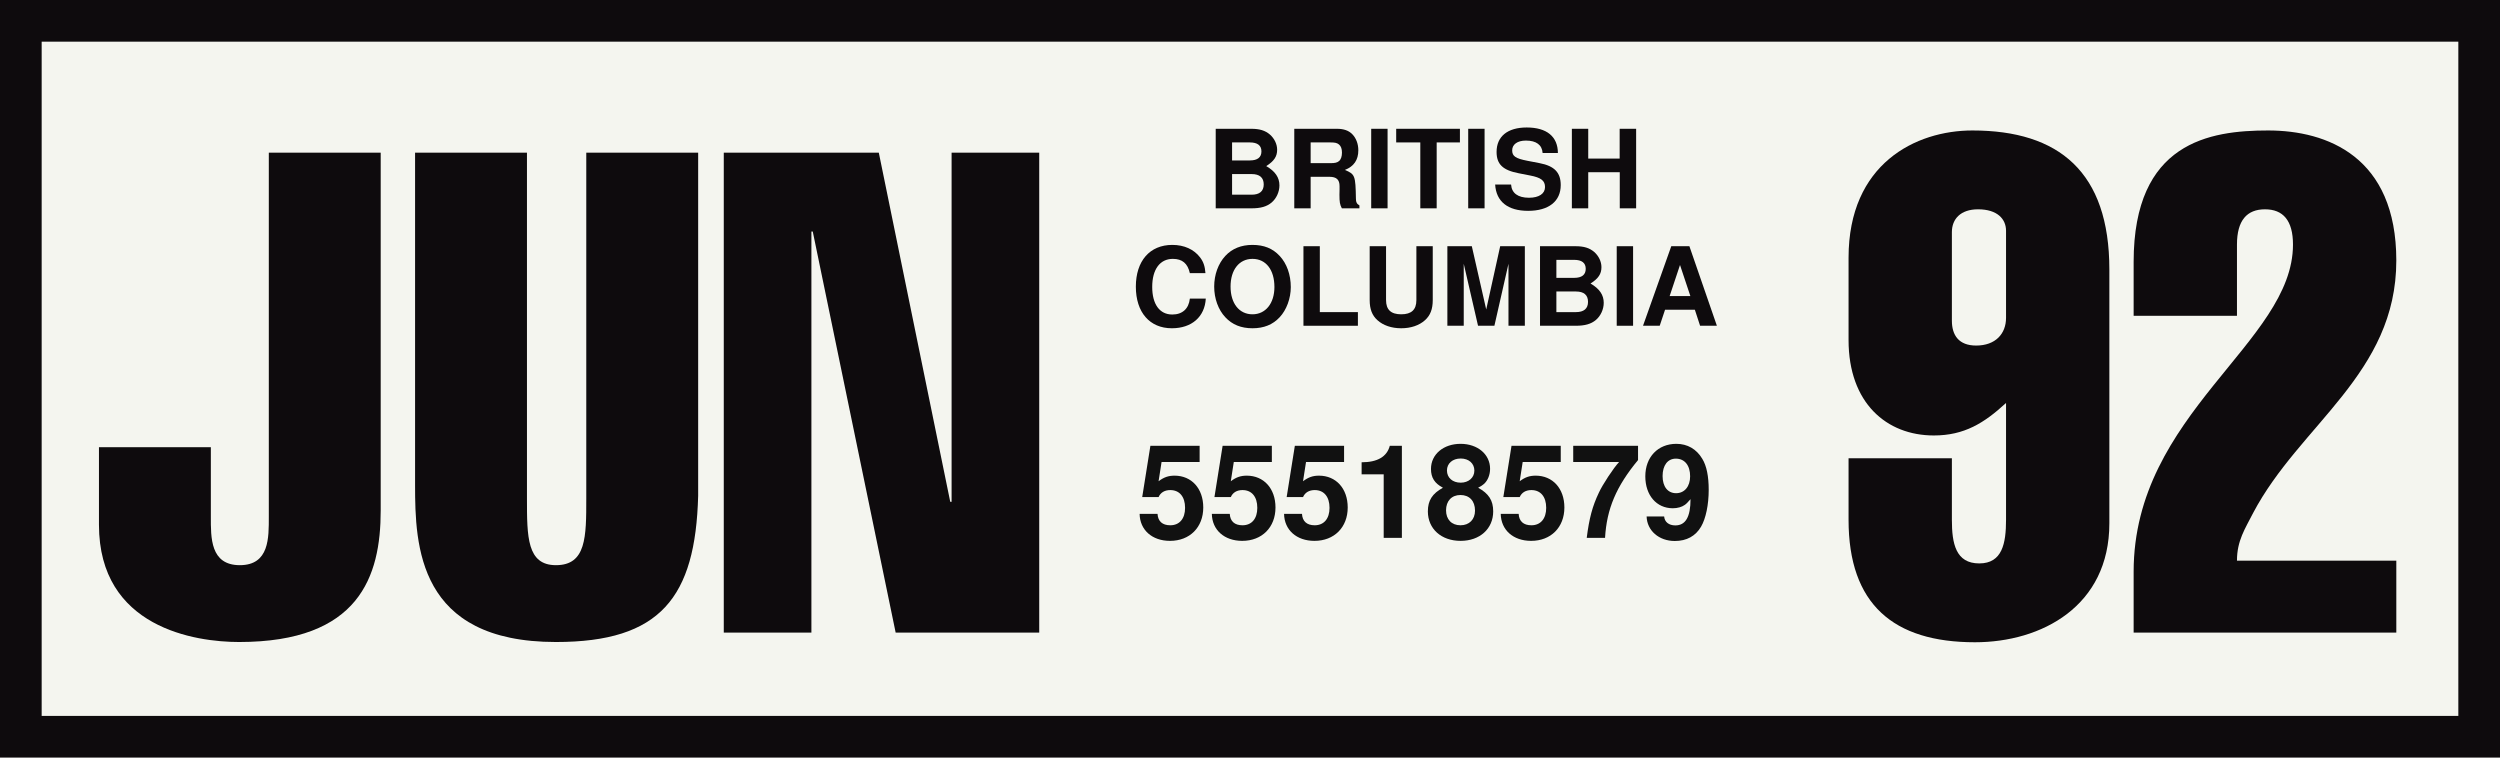
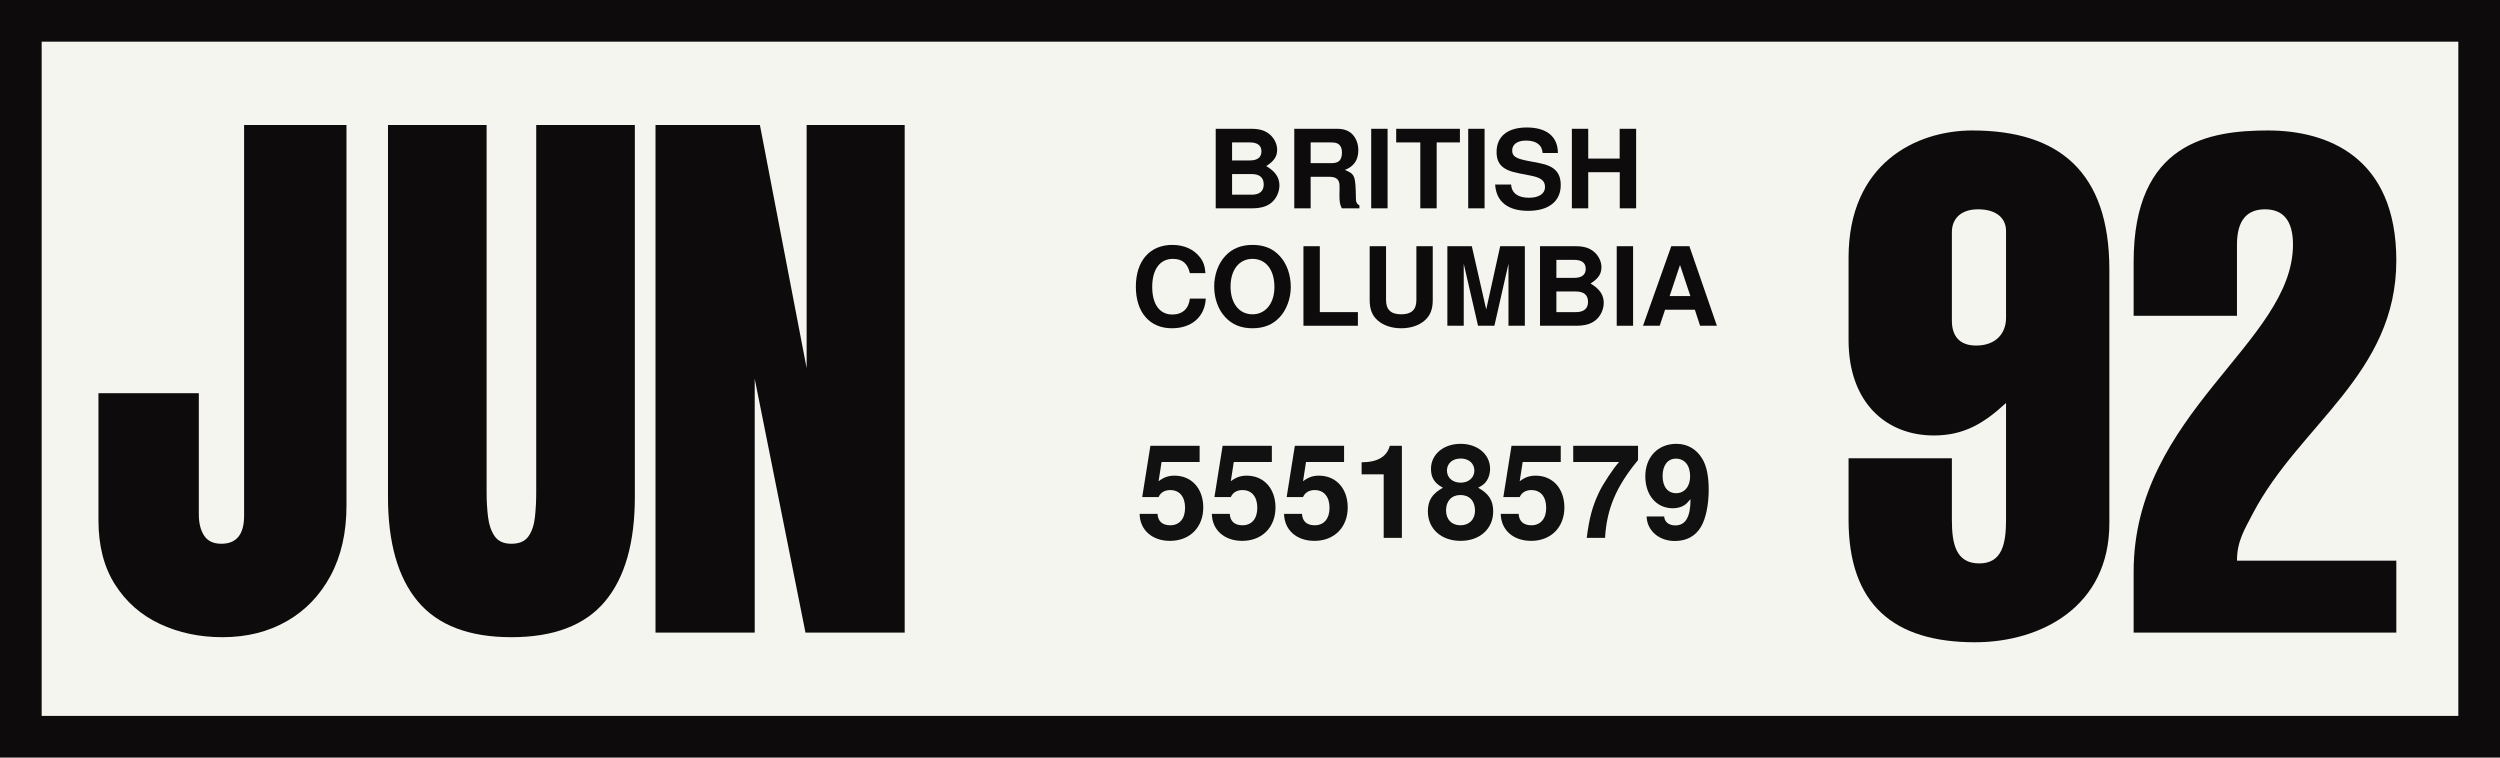
<svg xmlns="http://www.w3.org/2000/svg" viewBox="0 0 330 100" width="330" height="100">
  <g data-role="renewal-decal" data-accuracy="photograph-reviewed reconstruction; font and colour approximate" data-printing-system="bordered" data-typography-review="1992" data-font-evidence="visual candidates; historical font identity unconfirmed" data-placement="rear">
    <rect x="0" y="0" width="330" height="100" rx="0" fill="#f4f5ef" />
    <rect x="2.75" y="2.75" width="324.5" height="94.5" fill="none" stroke="#0e0b0d" stroke-width="5.5" />
-     <g data-role="decal-month" data-die="bc-decal-print-heavy-month-wide" data-fit="reduced" role="img" aria-label="JUN">
-       <g transform="translate(11.55 20.153) scale(0.63347)" fill="none" stroke="#0e0b0d" stroke-width="0" stroke-linecap="square" stroke-linejoin="round">
+     <g data-role="decal-month" data-die="bc-decal-print-anton-400" data-fit="natural" role="img" aria-label="JUN">
+       <g transform="translate(11.55 16.5) scale(0.67)" fill="none" stroke="#0e0b0d" stroke-width="0" stroke-linecap="square" stroke-linejoin="round">
        <g transform="translate(0 0)" data-character="J" fill="#0e0b0d" stroke="none" fill-rule="evenodd">
-           <path d="M37.781 0.0V75.843C37.781 80.197 37.921 85.955 31.742 85.955C25.562 85.955 25.702 80.197 25.702 75.843V61.376H2.388V77.528C2.388 99.017 22.472 101.966 31.601 101.966C56.601 101.966 61.096 88.343 61.096 74.579V0.0Z" />
+           <path d="M26.591 100.909Q19.83 100.909 14.261 98.296Q8.693 95.682 5.426 90.54Q2.159 85.398 2.159 77.898V52.841H21.932V76.705Q21.932 79.318 22.983 80.909Q24.034 82.5 26.364 82.5Q30.852 82.5 30.852 76.989V0.0H51.023V75.0Q51.023 82.955 47.898 88.779Q44.773 94.602 39.261 97.756Q33.75 100.909 26.591 100.909Z" />
        </g>
-         <g transform="translate(65.169 0)" data-character="U" fill="#0e0b0d" stroke="none" fill-rule="evenodd">
-           <path d="M62.079 0.0H38.764V72.051C38.764 80.056 38.764 85.955 32.444 85.955C26.404 85.955 26.404 80.056 26.404 72.051V0.0H3.09V69.242C3.09 81.882 3.652 101.966 32.444 101.966C54.213 101.966 61.517 92.697 62.079 71.489Z" />
+         <g transform="translate(55.961 0)" data-character="U" fill="#0e0b0d" stroke="none" fill-rule="evenodd">
+           <path d="M27.557 100.909Q15.057 100.909 9.148 93.892Q3.239 86.875 3.239 73.239V0.0H22.67V72.443Q22.67 74.943 22.955 77.244Q23.239 79.545 24.261 81.023Q25.284 82.5 27.557 82.5Q29.886 82.5 30.909 81.051Q31.932 79.602 32.188 77.273Q32.443 74.943 32.443 72.443V0.0H51.875V73.239Q51.875 86.875 45.966 93.892Q40.057 100.909 27.557 100.909Z" />
        </g>
-         <g transform="translate(130.338 0)" data-character="N" fill="#0e0b0d" stroke="none" fill-rule="evenodd">
-           <path d="M2.247 100.0H20.506V16.433H20.787L38.062 100.0H67.978V0.0H49.719V72.753H49.438L34.551 0.0H2.247Z" />
+         <g transform="translate(107.475 0)" data-character="N" fill="#0e0b0d" stroke="none" fill-rule="evenodd">
+           <path d="M4.432 100.0V0.0H25.0L34.205 47.898V0.0H53.523V100.0H33.977L23.977 50.0V100.0Z" />
        </g>
      </g>
    </g>
    <g data-role="decal-year" data-die="bc-decal-print-heavy-year-wide" data-fit="natural" role="img" aria-label="92">
      <g transform="translate(242.202 18.5) scale(0.65)" fill="none" stroke="#0e0b0d" stroke-width="0" stroke-linecap="square" stroke-linejoin="round">
        <g transform="translate(0 0)" data-character="9" fill="#0e0b0d" stroke="none" fill-rule="evenodd">
          <path d="M2.781 64.607V77.107C2.781 94.242 11.882 101.966 28.441 101.966C41.966 101.966 55.744 94.663 55.744 77.809V26.264C55.744 6.461 45.506 -1.966 27.935 -1.966C16.433 -1.966 2.781 4.775 2.781 23.876V40.59C2.781 53.371 10.492 59.972 20.098 59.972C26.292 59.972 30.337 57.444 34.761 53.371V77.107C34.761 81.882 34.003 85.955 29.326 85.955C24.522 85.955 23.764 81.882 23.764 77.107V64.607ZM28.694 41.713C25.154 41.713 23.764 39.607 23.764 36.657V18.68C23.764 16.011 25.534 14.045 29.073 14.045C32.992 14.045 34.761 16.011 34.761 18.399V36.096C34.761 39.326 32.612 41.713 28.694 41.713Z" />
        </g>
        <g transform="translate(58.652 0)" data-character="2" fill="#0e0b0d" stroke="none" fill-rule="evenodd">
          <path d="M23.006 85.393C23.006 81.32 24.649 78.933 26.292 75.702C35.772 57.725 55.365 47.472 55.365 24.438C55.365 3.371 41.334 -1.966 29.326 -1.966C17.444 -1.966 2.022 0.421 2.022 24.719V35.674H23.006V21.208C23.006 16.292 25.028 14.045 28.694 14.045C32.36 14.045 34.382 16.292 34.382 21.208C34.382 41.152 2.022 55.478 2.022 87.64V100.0H55.365V85.393Z" />
        </g>
      </g>
    </g>
    <g data-role="decal-legend" data-die="bc-decal-print-normal" data-fit="natural" role="img" aria-label="BRITISH">
      <g transform="translate(159.293 17) scale(0.105)" fill="none" stroke="#0e0b0d" stroke-width="0" stroke-linecap="square" stroke-linejoin="round">
        <g transform="translate(0 0)" data-character="B" fill="#0e0b0d" stroke="none" fill-rule="evenodd">
          <path d="M11.248 100.0H56.241C67.764 100.0 75.446 97.805 81.481 92.73C87.517 87.654 91.358 79.287 91.358 71.193C91.358 61.317 86.145 53.498 74.76 46.914C84.636 40.604 88.477 34.842 88.477 26.337C88.477 19.342 85.048 12.209 79.424 7.27C73.525 2.195 66.529 0.0 55.83 0.0H11.248ZM31.824 17.147H54.184C63.786 17.147 68.724 20.988 68.724 28.395C68.724 35.94 63.786 39.781 54.184 39.781H31.824ZM31.824 56.927H56.379C66.392 56.927 71.605 61.317 71.605 69.959C71.605 78.464 66.392 82.853 56.379 82.853H31.824Z" />
        </g>
        <g transform="translate(99.04 0)" data-character="R" fill="#0e0b0d" stroke="none" fill-rule="evenodd">
          <path d="M31.55 60.357H55.144C64.06 60.357 67.901 63.923 67.901 72.154V76.269C67.764 78.875 67.764 81.344 67.764 82.853C67.764 92.318 68.313 95.199 70.782 100.0H92.867V96.296C89.712 94.513 88.477 92.455 88.477 88.066C87.929 58.573 87.38 57.202 74.623 51.715C85.871 47.325 91.495 39.232 91.495 27.023C91.495 19.067 88.752 11.797 83.951 6.859C79.424 2.195 73.114 0.0 64.609 0.0H10.974V100.0H31.55ZM31.55 43.21V17.147H56.379C62.277 17.147 64.609 17.695 67.215 19.753C69.684 21.811 70.919 25.24 70.919 29.904C70.919 34.705 69.684 38.546 67.215 40.604C64.883 42.524 62.277 43.21 56.379 43.21Z" />
        </g>
        <g transform="translate(198.08 0)" data-character="I" fill="#0e0b0d" stroke="none" fill-rule="evenodd">
          <path d="M29.218 0.0H8.642V100.0H29.218Z" />
        </g>
        <g transform="translate(236.214 0)" data-character="T" fill="#0e0b0d" stroke="none" fill-rule="evenodd">
          <path d="M52.812 17.147H82.03V0.0H1.92V17.147H32.236V100.0H52.812Z" />
        </g>
        <g transform="translate(320.027 0)" data-character="I" fill="#0e0b0d" stroke="none" fill-rule="evenodd">
          <path d="M29.218 0.0H8.642V100.0H29.218Z" />
        </g>
        <g transform="translate(358.161 0)" data-character="S" fill="#0e0b0d" stroke="none" fill-rule="evenodd">
          <path d="M83.265 30.453C83.128 9.739 69.273 -1.646 44.033 -1.646C20.027 -1.646 6.173 9.602 6.173 29.081C6.173 44.582 13.992 52.126 34.294 55.967L48.285 58.711C62.003 61.317 67.078 65.158 67.078 73.251C67.078 81.619 59.396 86.694 46.914 86.694C32.922 86.694 25.103 80.796 24.417 70.096H4.39C5.624 91.495 20.302 103.155 45.816 103.155C71.605 103.155 86.831 91.221 86.831 70.782C86.831 55.007 78.875 46.776 60.357 43.21L44.719 40.192C30.041 37.311 25.789 34.431 25.789 27.16C25.789 19.616 32.373 14.815 43.073 14.815C56.104 14.815 63.374 20.302 64.06 30.453Z" />
        </g>
        <g transform="translate(449.656 0)" data-character="H" fill="#0e0b0d" stroke="none" fill-rule="evenodd">
          <path d="M69.547 54.595V100.0H90.123V0.0H69.41V37.449H29.904V0.0H9.328V100.0H29.904V54.595Z" />
        </g>
      </g>
    </g>
    <g data-role="decal-legend" data-die="bc-decal-print-normal" data-fit="natural" role="img" aria-label="COLUMBIA">
      <g transform="translate(149.298 32.5) scale(0.105)" fill="none" stroke="#0e0b0d" stroke-width="0" stroke-linecap="square" stroke-linejoin="round">
        <g transform="translate(0 0)" data-character="C" fill="#0e0b0d" stroke="none" fill-rule="evenodd">
          <path d="M93.553 33.882C92.867 25.24 91.084 19.753 86.831 14.129C79.15 3.978 66.804 -1.646 51.852 -1.646C23.594 -1.646 6.036 18.519 6.036 50.892C6.036 83.128 23.457 103.155 51.303 103.155C76.269 103.155 92.73 88.752 93.964 65.844H73.937C72.565 78.601 64.609 85.871 51.852 85.871C35.94 85.871 26.612 72.977 26.612 51.166C26.612 29.081 36.351 15.912 52.538 15.912C64.472 15.912 71.193 21.674 73.937 33.882Z" />
        </g>
        <g transform="translate(99.04 0)" data-character="O" fill="#0e0b0d" stroke="none" fill-rule="evenodd">
          <path d="M53.498 -1.646C39.506 -1.646 27.984 3.018 19.479 12.209C10.562 21.811 5.487 35.802 5.487 50.754C5.487 65.706 10.562 79.835 19.479 89.3C28.121 98.628 39.369 103.155 53.635 103.155C67.901 103.155 79.15 98.628 87.791 89.3C96.433 80.11 101.783 65.569 101.783 51.44C101.783 35.802 96.708 21.674 87.791 12.209C79.012 2.743 68.038 -1.646 53.498 -1.646ZM53.635 15.912C70.508 15.912 81.207 29.63 81.207 51.303C81.207 71.879 70.096 85.597 53.635 85.597C36.9 85.597 26.063 71.879 26.063 50.754C26.063 29.63 36.9 15.912 53.635 15.912Z" />
        </g>
        <g transform="translate(205.762 0)" data-character="L" fill="#0e0b0d" stroke="none" fill-rule="evenodd">
          <path d="M31.55 0.0H10.974V100.0H79.424V82.853H31.55Z" />
        </g>
        <g transform="translate(289.575 0)" data-character="U" fill="#0e0b0d" stroke="none" fill-rule="evenodd">
          <path d="M69.136 0.0V67.764C69.136 79.835 62.963 85.597 50.069 85.597C37.174 85.597 31.001 79.835 31.001 67.764V0.0H10.425V67.764C10.425 79.012 13.443 86.968 20.165 93.004C27.435 99.588 37.997 103.155 50.069 103.155C62.14 103.155 72.702 99.588 79.973 93.004C86.694 86.968 89.712 79.012 89.712 67.764V0.0Z" />
        </g>
        <g transform="translate(388.615 0)" data-character="M" fill="#0e0b0d" stroke="none" fill-rule="evenodd">
          <path d="M29.63 22.085 47.599 100.0H68.176L85.871 22.085V100.0H106.447V0.0H75.446L57.888 79.561L39.781 0.0H9.053V100.0H29.63Z" />
        </g>
        <g transform="translate(502.881 0)" data-character="B" fill="#0e0b0d" stroke="none" fill-rule="evenodd">
          <path d="M11.248 100.0H56.241C67.764 100.0 75.446 97.805 81.481 92.73C87.517 87.654 91.358 79.287 91.358 71.193C91.358 61.317 86.145 53.498 74.76 46.914C84.636 40.604 88.477 34.842 88.477 26.337C88.477 19.342 85.048 12.209 79.424 7.27C73.525 2.195 66.529 0.0 55.83 0.0H11.248ZM31.824 17.147H54.184C63.786 17.147 68.724 20.988 68.724 28.395C68.724 35.94 63.786 39.781 54.184 39.781H31.824ZM31.824 56.927H56.379C66.392 56.927 71.605 61.317 71.605 69.959C71.605 78.464 66.392 82.853 56.379 82.853H31.824Z" />
        </g>
        <g transform="translate(601.921 0)" data-character="I" fill="#0e0b0d" stroke="none" fill-rule="evenodd">
          <path d="M29.218 0.0H8.642V100.0H29.218Z" />
        </g>
        <g transform="translate(640.055 0)" data-character="A" fill="#0e0b0d" stroke="none" fill-rule="evenodd">
          <path d="M68.724 79.835 75.309 100.0H96.433L61.866 0.0H39.095L3.567 100.0H24.554L31.276 79.835ZM63.1 62.689H37.037L50.069 23.594Z" />
        </g>
      </g>
    </g>
    <g data-role="decal-serial" data-die="bc-decal-print-normal" data-fit="natural" role="img" aria-label="55518579">
      <g transform="translate(149.966 58.5) scale(0.125)" fill="none" stroke="#111111" stroke-width="0" stroke-linecap="square" stroke-linejoin="round">
        <g transform="translate(0 0)" data-character="5" fill="#111111" stroke="none" fill-rule="evenodd">
          <path d="M67.078 2.743H15.089L6.447 56.927H23.731C25.789 52.126 30.178 49.52 36.077 49.52C45.816 49.52 51.715 56.516 51.715 68.313C51.715 79.698 45.816 86.694 36.077 86.694C27.709 86.694 23.045 82.442 22.634 74.623H3.704C3.978 91.632 16.872 103.155 35.802 103.155C56.653 103.155 70.919 88.889 70.919 67.901C70.919 47.874 58.573 34.294 40.604 34.294C34.156 34.294 29.355 35.94 23.731 40.192L26.886 19.89H67.078Z" />
        </g>
        <g transform="translate(76.269 0)" data-character="5" fill="#111111" stroke="none" fill-rule="evenodd">
          <path d="M67.078 2.743H15.089L6.447 56.927H23.731C25.789 52.126 30.178 49.52 36.077 49.52C45.816 49.52 51.715 56.516 51.715 68.313C51.715 79.698 45.816 86.694 36.077 86.694C27.709 86.694 23.045 82.442 22.634 74.623H3.704C3.978 91.632 16.872 103.155 35.802 103.155C56.653 103.155 70.919 88.889 70.919 67.901C70.919 47.874 58.573 34.294 40.604 34.294C34.156 34.294 29.355 35.94 23.731 40.192L26.886 19.89H67.078Z" />
        </g>
        <g transform="translate(152.538 0)" data-character="5" fill="#111111" stroke="none" fill-rule="evenodd">
          <path d="M67.078 2.743H15.089L6.447 56.927H23.731C25.789 52.126 30.178 49.52 36.077 49.52C45.816 49.52 51.715 56.516 51.715 68.313C51.715 79.698 45.816 86.694 36.077 86.694C27.709 86.694 23.045 82.442 22.634 74.623H3.704C3.978 91.632 16.872 103.155 35.802 103.155C56.653 103.155 70.919 88.889 70.919 67.901C70.919 47.874 58.573 34.294 40.604 34.294C34.156 34.294 29.355 35.94 23.731 40.192L26.886 19.89H67.078Z" />
        </g>
        <g transform="translate(228.807 0)" data-character="1" fill="#111111" stroke="none" fill-rule="evenodd">
          <path d="M32.647 32.922V100.0H51.852V2.743H39.095C36.077 14.266 26.063 20.165 9.328 20.165V32.922Z" />
        </g>
        <g transform="translate(305.076 0)" data-character="8" fill="#111111" stroke="none" fill-rule="evenodd">
          <path d="M56.104 47.051C59.396 45.267 60.905 44.307 62.414 42.936C66.392 39.232 68.724 33.333 68.724 27.023C68.724 11.797 55.556 0.686 37.586 0.686C19.479 0.686 6.31 11.797 6.31 27.16C6.31 36.488 10.151 42.387 18.93 47.051C7.682 53.224 3.018 60.494 3.018 72.016C3.018 90.398 17.147 103.155 37.586 103.155C57.888 103.155 72.016 90.398 72.016 72.016C72.016 60.494 67.353 53.224 56.104 47.051ZM37.723 16.187C46.228 16.187 52.126 21.399 52.126 28.944C52.126 36.351 46.091 41.701 37.723 41.701C29.081 41.701 23.182 36.488 23.182 28.807C23.182 21.399 29.081 16.187 37.723 16.187ZM37.449 54.733C46.914 54.733 52.812 61.043 52.812 71.193C52.812 80.521 46.776 86.694 37.449 86.694C28.121 86.694 22.222 80.521 22.222 70.919C22.222 61.043 28.121 54.733 37.449 54.733Z" />
        </g>
        <g transform="translate(381.345 0)" data-character="5" fill="#111111" stroke="none" fill-rule="evenodd">
          <path d="M67.078 2.743H15.089L6.447 56.927H23.731C25.789 52.126 30.178 49.52 36.077 49.52C45.816 49.52 51.715 56.516 51.715 68.313C51.715 79.698 45.816 86.694 36.077 86.694C27.709 86.694 23.045 82.442 22.634 74.623H3.704C3.978 91.632 16.872 103.155 35.802 103.155C56.653 103.155 70.919 88.889 70.919 67.901C70.919 47.874 58.573 34.294 40.604 34.294C34.156 34.294 29.355 35.94 23.731 40.192L26.886 19.89H67.078Z" />
        </g>
        <g transform="translate(457.614 0)" data-character="7" fill="#111111" stroke="none" fill-rule="evenodd">
          <path d="M72.428 2.743H3.978V19.89H52.401C46.502 26.2 34.842 43.896 31.001 52.401C24.28 66.529 20.85 79.287 18.244 100.0H37.586C39.369 69.273 49.383 45.679 72.428 17.833Z" />
        </g>
        <g transform="translate(533.883 0)" data-character="9" fill="#111111" stroke="none" fill-rule="evenodd">
          <path d="M5.213 77.366C5.624 92.318 18.244 103.292 34.979 103.292C47.462 103.292 56.927 98.08 62.689 88.203C67.764 79.561 70.782 64.883 70.782 49.246C70.782 34.979 68.587 24.005 64.06 16.598C57.888 6.173 48.285 0.686 36.626 0.686C17.147 0.686 3.841 14.678 3.841 34.979C3.841 55.007 15.638 68.724 32.922 68.724C37.86 68.724 42.524 67.353 45.542 65.158C47.325 63.923 48.422 62.689 51.578 59.122C51.578 77.915 46.365 86.831 35.528 86.831C28.669 86.831 24.143 83.128 23.731 77.366ZM36.077 16.324C45.405 16.324 51.166 23.457 51.166 34.979C51.166 45.679 45.267 52.812 36.351 52.812C27.572 52.812 22.085 45.953 22.085 34.705C22.085 23.457 27.435 16.324 36.077 16.324Z" />
        </g>
      </g>
    </g>
  </g>
</svg>
